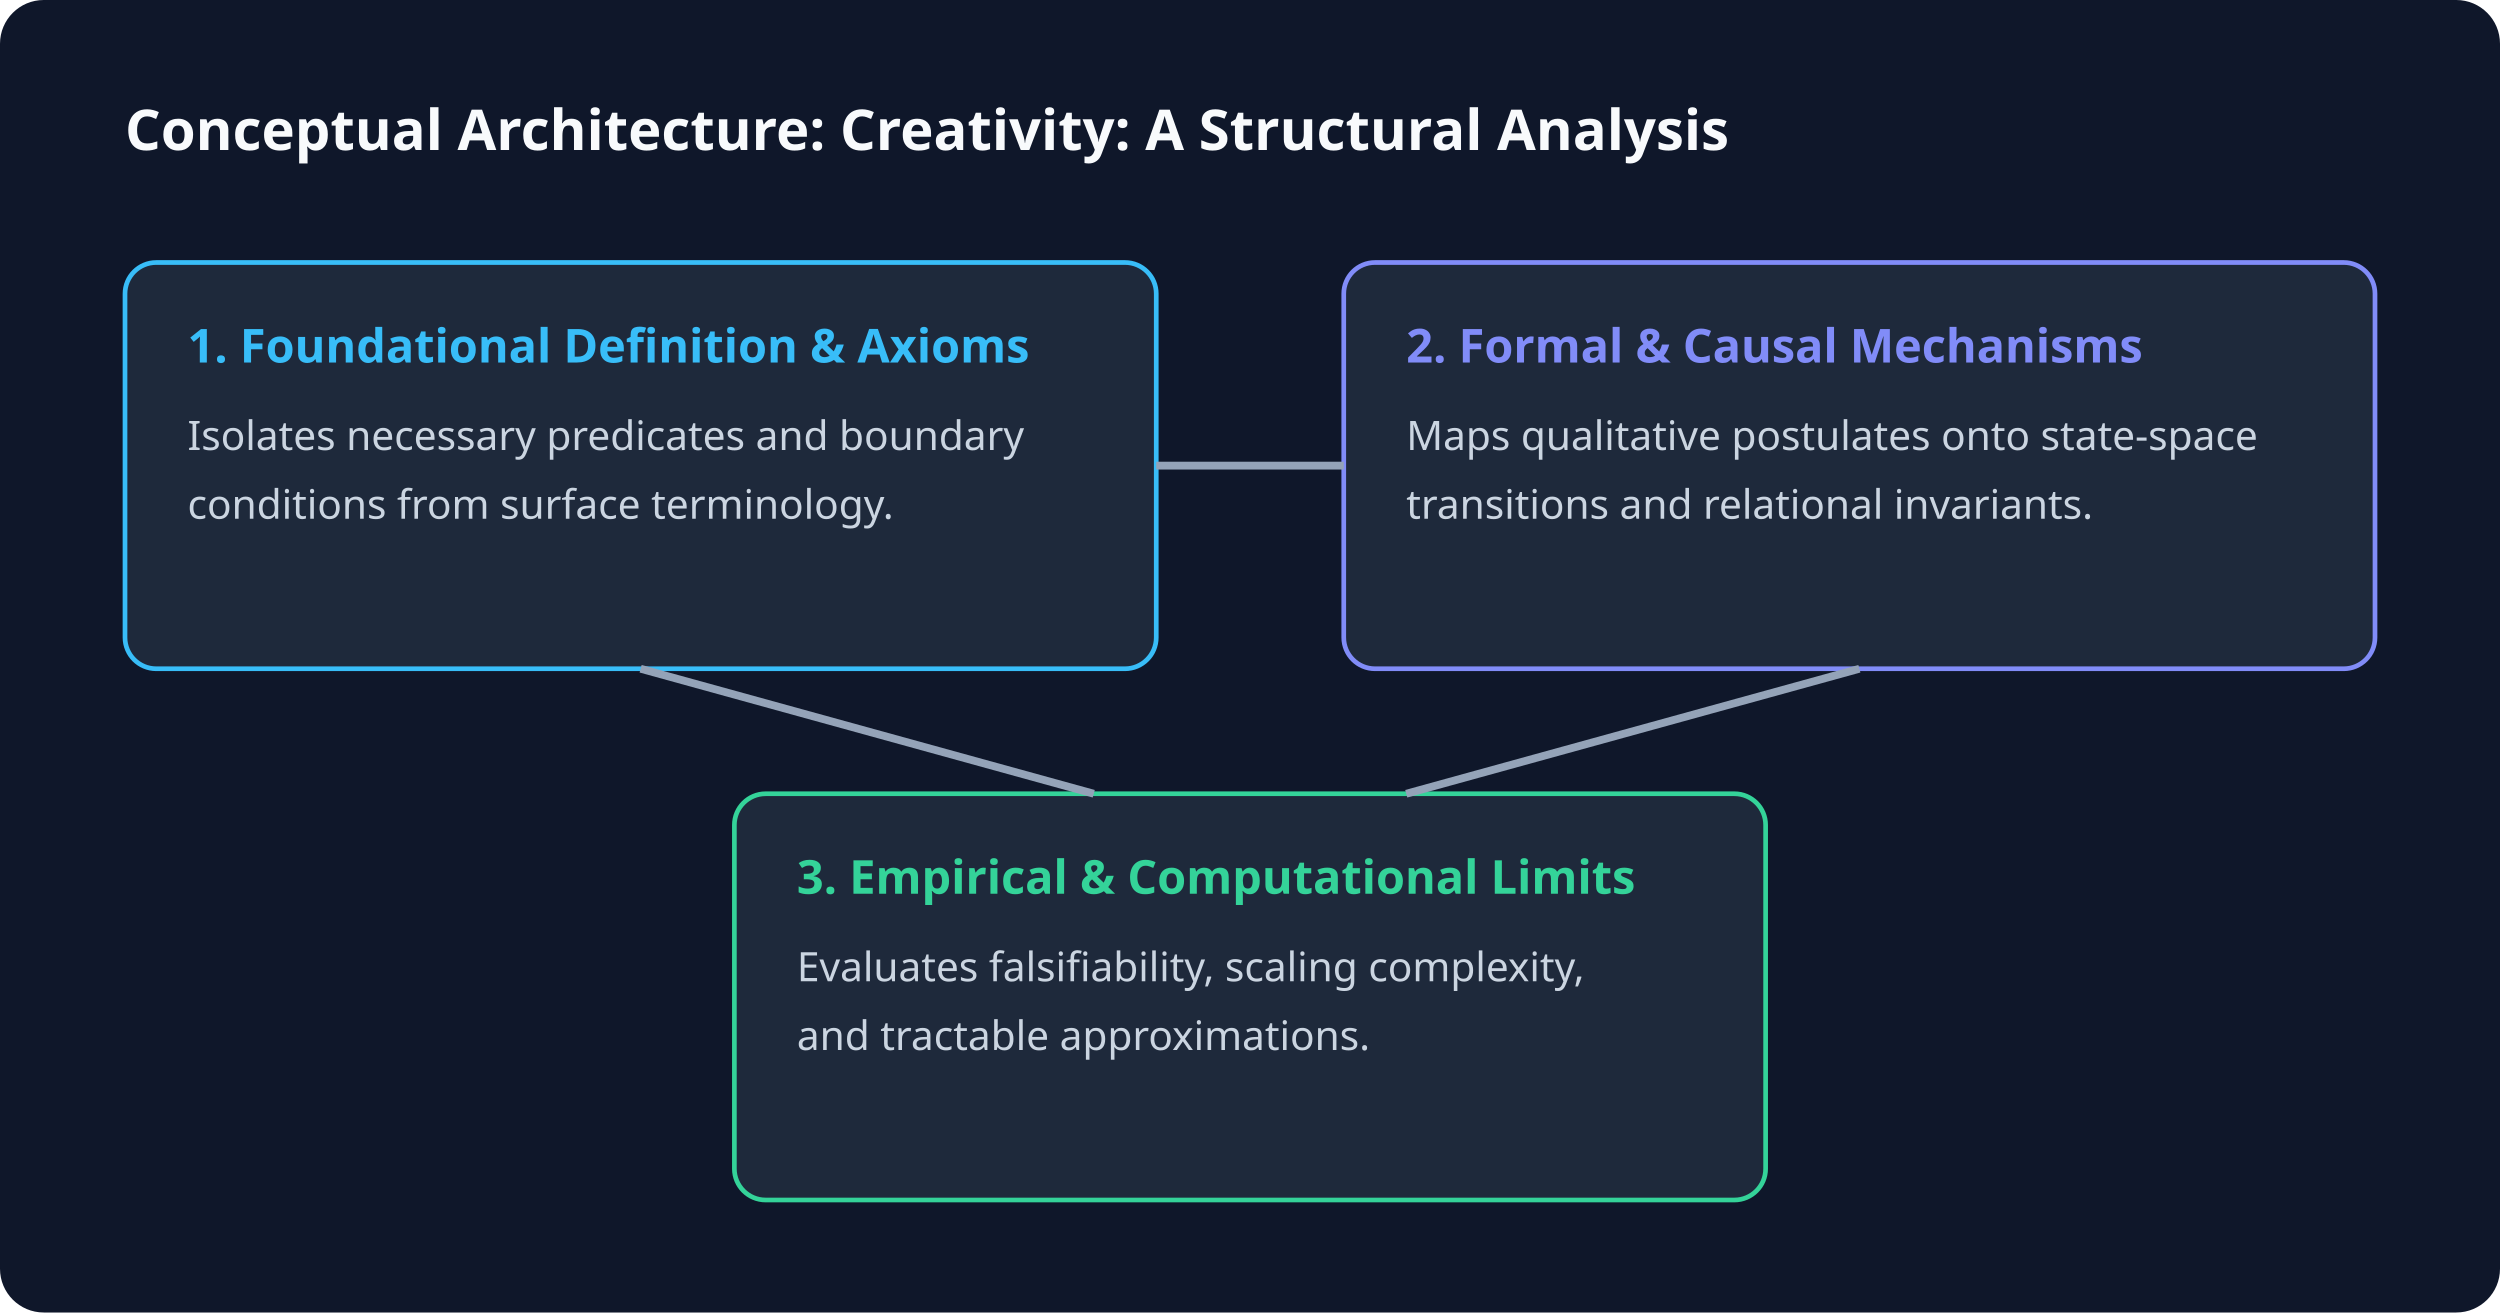
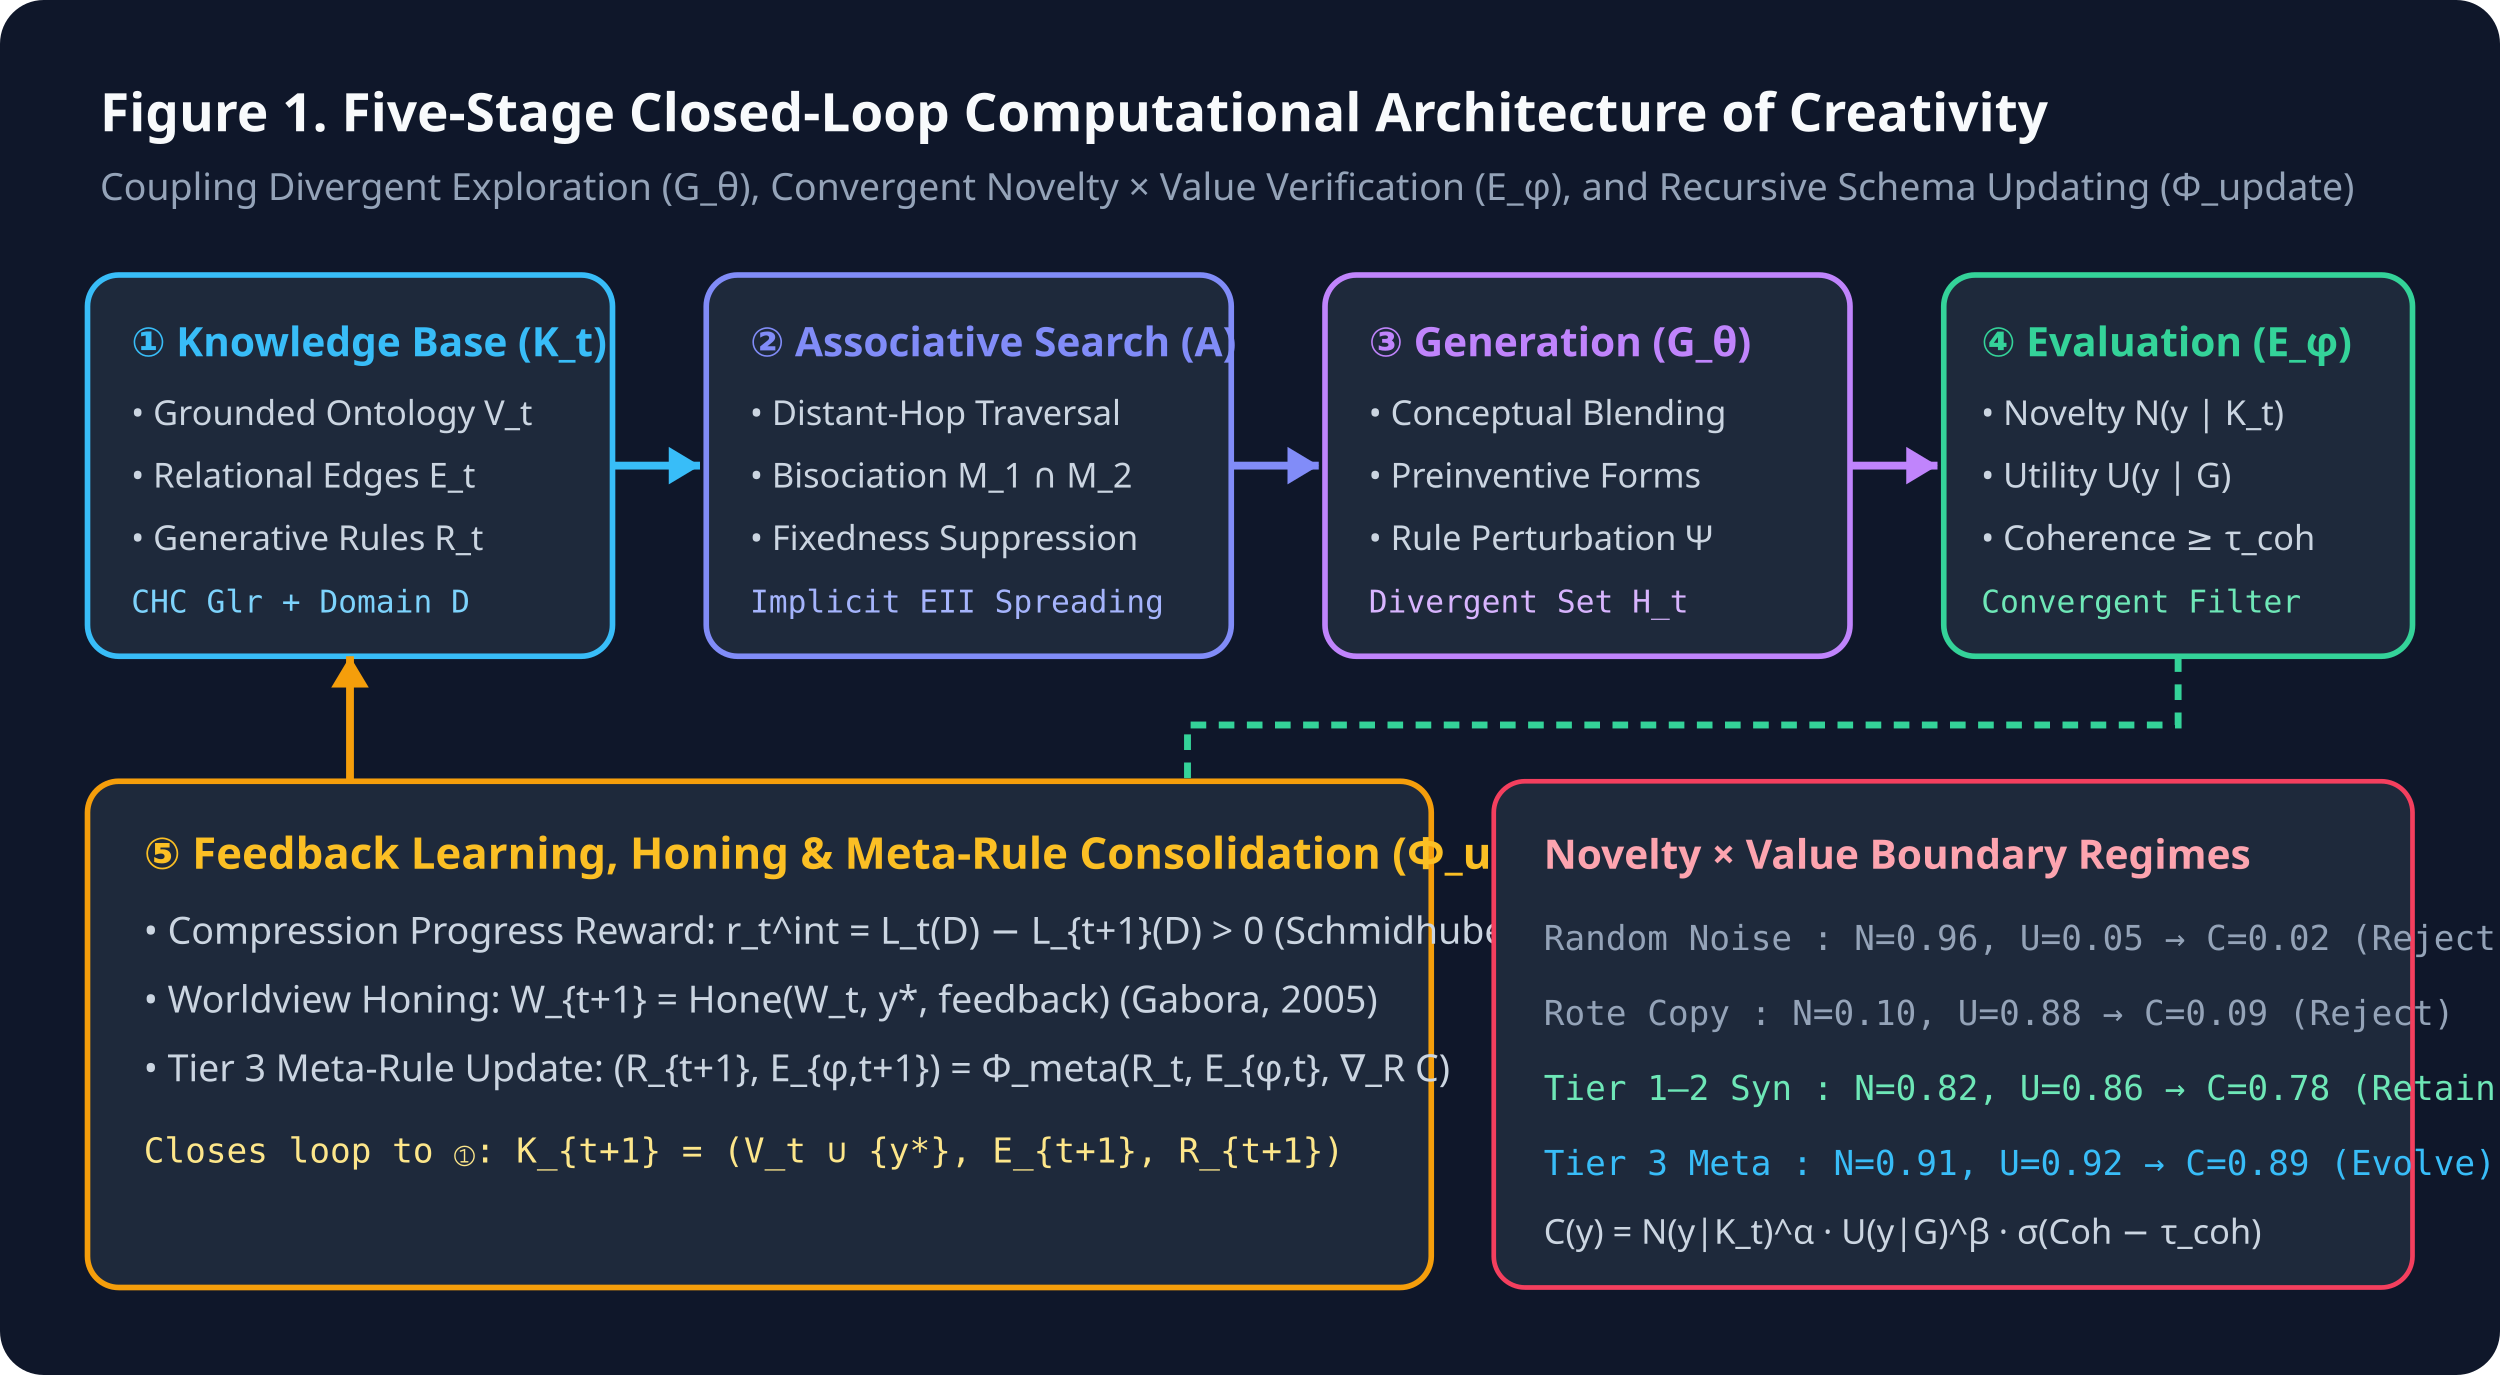
- <svg xmlns="http://www.w3.org/2000/svg" width="800" height="420" viewBox="0 0 800 420" role="img">
-   <rect width="800" height="420" rx="14" fill="#0f172a" />
-   <text x="40" y="48" font-family="sans-serif" font-size="18" font-weight="bold" fill="#f8fafc">Conceptual Architecture: Creativity: A Structural Analysis</text>
-   <rect x="40" y="84" width="330" height="130" rx="10" fill="#1e293b" stroke="#38bdf8" stroke-width="1.5" />
-   <text x="60" y="116" font-family="sans-serif" font-size="15" font-weight="bold" fill="#38bdf8">1. Foundational Definition &amp; Axioms</text>
-   <text x="60" y="144" font-family="sans-serif" font-size="13" fill="#cbd5e1">Isolates necessary predicates and boundary</text>
-   <text x="60" y="166" font-family="sans-serif" font-size="13" fill="#cbd5e1">conditions from surface terminology.</text>
-   <rect x="430" y="84" width="330" height="130" rx="10" fill="#1e293b" stroke="#818cf8" stroke-width="1.5" />
-   <text x="450" y="116" font-family="sans-serif" font-size="15" font-weight="bold" fill="#818cf8">2. Formal &amp; Causal Mechanisms</text>
-   <text x="450" y="144" font-family="sans-serif" font-size="13" fill="#cbd5e1">Maps qualitative postulates onto state-space</text>
-   <text x="450" y="166" font-family="sans-serif" font-size="13" fill="#cbd5e1">transitions and relational invariants.</text>
-   <rect x="235" y="254" width="330" height="130" rx="10" fill="#1e293b" stroke="#34d399" stroke-width="1.5" />
-   <text x="255" y="286" font-family="sans-serif" font-size="15" font-weight="bold" fill="#34d399">3. Empirical &amp; Computational Limits</text>
-   <text x="255" y="314" font-family="sans-serif" font-size="13" fill="#cbd5e1">Evaluates falsifiability, scaling complexity,</text>
-   <text x="255" y="336" font-family="sans-serif" font-size="13" fill="#cbd5e1">and tractable approximations.</text>
-   <line x1="370" y1="149" x2="430" y2="149" stroke="#94a3b8" stroke-width="2.5" />
-   <line x1="595" y1="214" x2="450" y2="254" stroke="#94a3b8" stroke-width="2.5" />
-   <line x1="205" y1="214" x2="350" y2="254" stroke="#94a3b8" stroke-width="2.5" />
+ <svg xmlns="http://www.w3.org/2000/svg" width="800" height="440" viewBox="0 0 800 440" role="img">
+   <rect width="800" height="440" rx="14" fill="#0f172a" />
+   <text x="32" y="42" font-family="sans-serif" font-size="17" font-weight="bold" fill="#f8fafc">Figure 1. Five-Stage Closed-Loop Computational Architecture of Creativity</text>
+   <text x="32" y="64" font-family="sans-serif" font-size="12" fill="#94a3b8">Coupling Divergent Exploration (G_θ), Convergent Novelty × Value Verification (E_φ), and Recursive Schema Updating (Φ_update)</text>
+   <rect x="28" y="88" width="168" height="122" rx="10" fill="#1e293b" stroke="#38bdf8" stroke-width="1.8" />
+   <text x="42" y="114" font-family="sans-serif" font-size="13" font-weight="bold" fill="#38bdf8">① Knowledge Base (K_t)</text>
+   <text x="42" y="136" font-family="sans-serif" font-size="11" fill="#cbd5e1">• Grounded Ontology V_t</text>
+   <text x="42" y="156" font-family="sans-serif" font-size="11" fill="#cbd5e1">• Relational Edges E_t</text>
+   <text x="42" y="176" font-family="sans-serif" font-size="11" fill="#cbd5e1">• Generative Rules R_t</text>
+   <text x="42" y="196" font-family="monospace" font-size="10" fill="#7dd3fc">CHC Glr + Domain D</text>
+   <line x1="196" y1="149" x2="224" y2="149" stroke="#38bdf8" stroke-width="2.5" />
+   <polygon points="224,149 214,143 214,155" fill="#38bdf8" />
+   <rect x="226" y="88" width="168" height="122" rx="10" fill="#1e293b" stroke="#818cf8" stroke-width="1.8" />
+   <text x="240" y="114" font-family="sans-serif" font-size="13" font-weight="bold" fill="#818cf8">② Associative Search (A)</text>
+   <text x="240" y="136" font-family="sans-serif" font-size="11" fill="#cbd5e1">• Distant-Hop Traversal</text>
+   <text x="240" y="156" font-family="sans-serif" font-size="11" fill="#cbd5e1">• Bisociation M_1 ∩ M_2</text>
+   <text x="240" y="176" font-family="sans-serif" font-size="11" fill="#cbd5e1">• Fixedness Suppression</text>
+   <text x="240" y="196" font-family="monospace" font-size="10" fill="#a5b4fc">Implicit EII Spreading</text>
+   <line x1="394" y1="149" x2="422" y2="149" stroke="#818cf8" stroke-width="2.5" />
+   <polygon points="422,149 412,143 412,155" fill="#818cf8" />
+   <rect x="424" y="88" width="168" height="122" rx="10" fill="#1e293b" stroke="#c084fc" stroke-width="1.8" />
+   <text x="438" y="114" font-family="sans-serif" font-size="13" font-weight="bold" fill="#c084fc">③ Generation (G_θ)</text>
+   <text x="438" y="136" font-family="sans-serif" font-size="11" fill="#cbd5e1">• Conceptual Blending</text>
+   <text x="438" y="156" font-family="sans-serif" font-size="11" fill="#cbd5e1">• Preinventive Forms</text>
+   <text x="438" y="176" font-family="sans-serif" font-size="11" fill="#cbd5e1">• Rule Perturbation Ψ</text>
+   <text x="438" y="196" font-family="monospace" font-size="10" fill="#d8b4fe">Divergent Set H_t</text>
+   <line x1="592" y1="149" x2="620" y2="149" stroke="#c084fc" stroke-width="2.5" />
+   <polygon points="620,149 610,143 610,155" fill="#c084fc" />
+   <rect x="622" y="88" width="150" height="122" rx="10" fill="#1e293b" stroke="#34d399" stroke-width="1.8" />
+   <text x="634" y="114" font-family="sans-serif" font-size="13" font-weight="bold" fill="#34d399">④ Evaluation (E_φ)</text>
+   <text x="634" y="136" font-family="sans-serif" font-size="11" fill="#cbd5e1">• Novelty N(y | K_t)</text>
+   <text x="634" y="156" font-family="sans-serif" font-size="11" fill="#cbd5e1">• Utility U(y | G)</text>
+   <text x="634" y="176" font-family="sans-serif" font-size="11" fill="#cbd5e1">• Coherence ≥ τ_coh</text>
+   <text x="634" y="196" font-family="monospace" font-size="10" fill="#6ee7b7">Convergent Filter</text>
+   <rect x="28" y="250" width="430" height="162" rx="10" fill="#1e293b" stroke="#f59e0b" stroke-width="1.8" />
+   <text x="46" y="278" font-family="sans-serif" font-size="14" font-weight="bold" fill="#fbbf24">⑤ Feedback Learning, Honing &amp; Meta-Rule Consolidation (Φ_update)</text>
+   <text x="46" y="302" font-family="sans-serif" font-size="12" fill="#cbd5e1">• Compression Progress Reward: r_t^int = L_t(D) − L_{t+1}(D) &gt; 0 (Schmidhuber, 2010)</text>
+   <text x="46" y="324" font-family="sans-serif" font-size="12" fill="#cbd5e1">• Worldview Honing: W_{t+1} = Hone(W_t, y*, feedback) (Gabora, 2005)</text>
+   <text x="46" y="346" font-family="sans-serif" font-size="12" fill="#cbd5e1">• Tier 3 Meta-Rule Update: (R_{t+1}, E_{φ,t+1}) = Φ_meta(R_t, E_{φ,t}, ∇_R C)</text>
+   <text x="46" y="372" font-family="monospace" font-size="11" fill="#fde68a">Closes loop to ①: K_{t+1} = (V_t ∪ {y*}, E_{t+1}, R_{t+1})</text>
+   <path d="M 697 210 L 697 232 L 380 232 L 380 250" fill="none" stroke="#34d399" stroke-width="2.2" stroke-dasharray="5,4" />
+   <path d="M 112 250 L 112 210" fill="none" stroke="#f59e0b" stroke-width="2.5" />
+   <polygon points="112,210 106,220 118,220" fill="#f59e0b" />
+   <rect x="478" y="250" width="294" height="162" rx="10" fill="#1e293b" stroke="#f43f5e" stroke-width="1.5" />
+   <text x="494" y="278" font-family="sans-serif" font-size="13" font-weight="bold" fill="#fda4af">Novelty × Value Boundary Regimes</text>
+   <text x="494" y="304" font-family="monospace" font-size="11" fill="#94a3b8">Random Noise : N=0.96, U=0.05 → C=0.02 (Reject)</text>
+   <text x="494" y="328" font-family="monospace" font-size="11" fill="#94a3b8">Rote Copy    : N=0.10, U=0.88 → C=0.09 (Reject)</text>
+   <text x="494" y="352" font-family="monospace" font-size="11" fill="#6ee7b7">Tier 1–2 Syn : N=0.82, U=0.86 → C=0.78 (Retain)</text>
+   <text x="494" y="376" font-family="monospace" font-size="11" fill="#38bdf8">Tier 3 Meta  : N=0.91, U=0.92 → C=0.89 (Evolve)</text>
+   <text x="494" y="398" font-family="sans-serif" font-size="11" fill="#cbd5e1">C(y) = N(y|K_t)^α · U(y|G)^β · σ(Coh − τ_coh)</text>
</svg>
